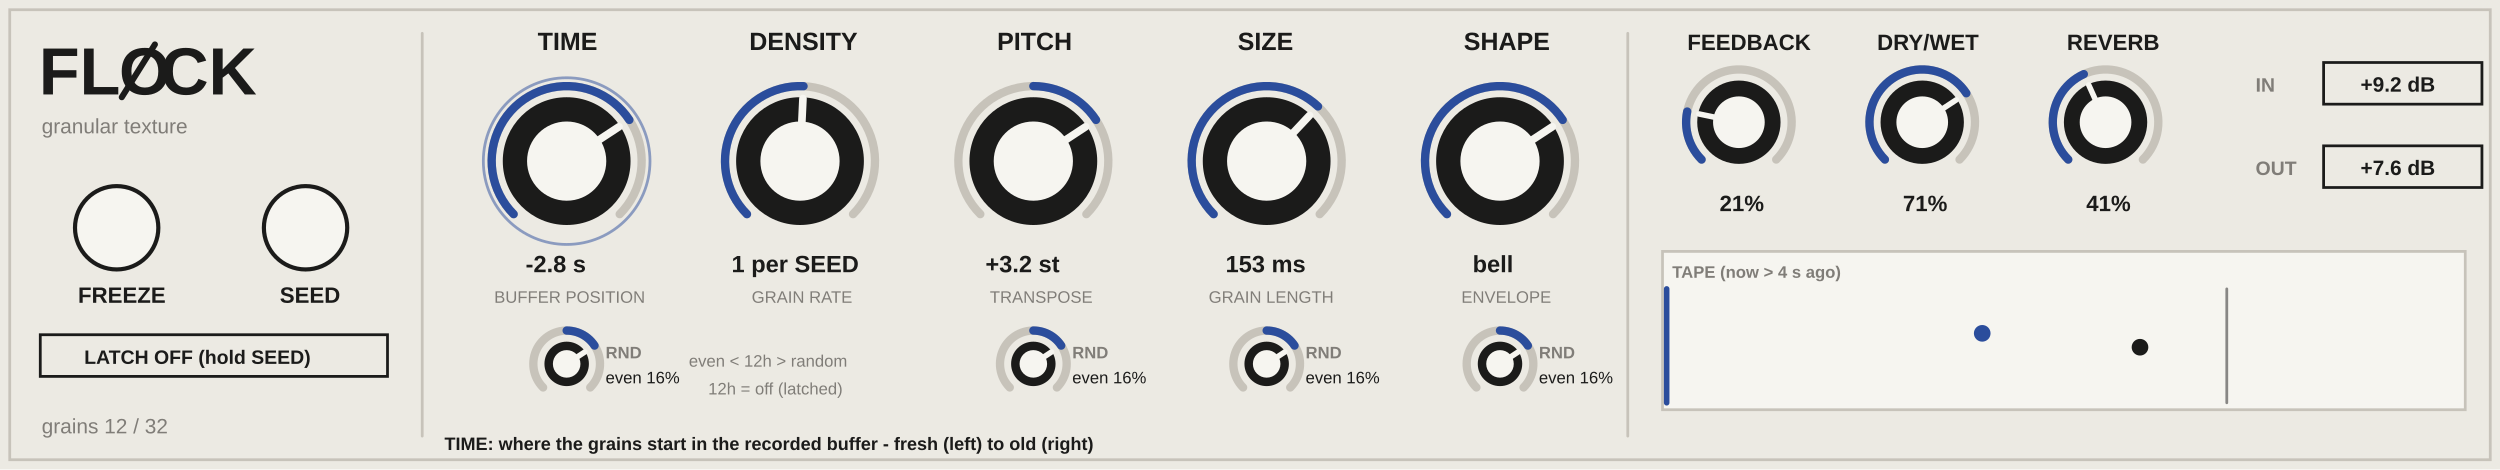
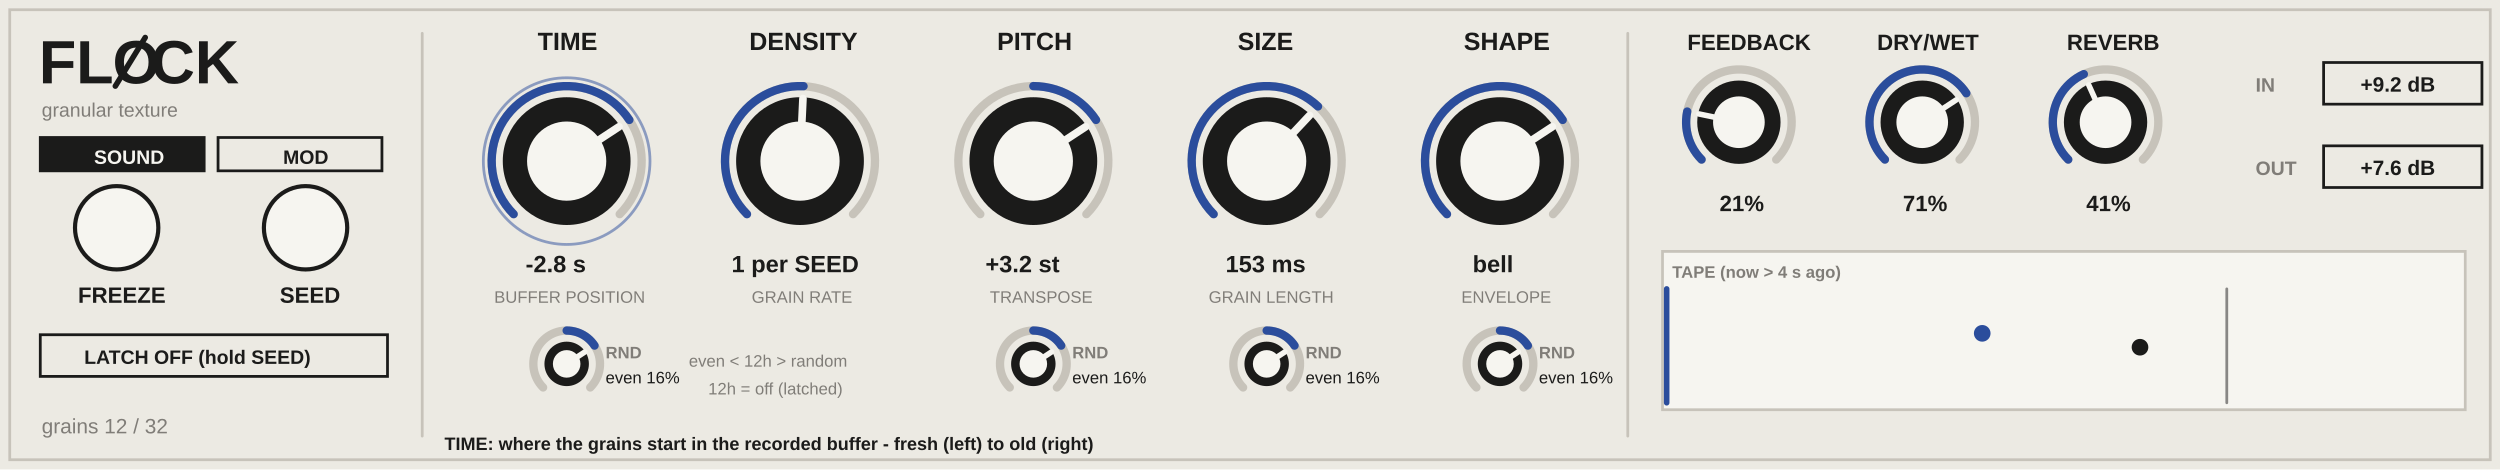
<svg xmlns="http://www.w3.org/2000/svg" width="900" height="169" viewBox="0 0 900 169">
  <path d="M0,0h900v169h-900Z" fill="rgba(236,234,227,1)" />
  <path d="M3.5,3.5h893v162h-893Z" fill="none" stroke="rgba(199,195,186,1)" stroke-width="1" stroke-linecap="round" />
-   <text x="14" y="34" font-family="Arial,Helvetica,sans-serif" font-size="24" font-weight="700" fill="rgba(27,27,26,1)">FL</text>
-   <text x="42.84" y="34" font-family="Arial,Helvetica,sans-serif" font-size="24" font-weight="700" fill="rgba(27,27,26,1)">O</text>
-   <path d="M43.84,35L55.76,16" fill="none" stroke="rgba(27,27,26,1)" stroke-width="2.182" stroke-linecap="round" />
-   <text x="57.76" y="34" font-family="Arial,Helvetica,sans-serif" font-size="24" font-weight="700" fill="rgba(27,27,26,1)">CK</text>
-   <text x="15" y="48" font-family="Arial,Helvetica,sans-serif" font-size="7.5" font-weight="400" fill="rgba(128,125,120,1)">granular texture</text>
+   <text x="14" y="30" font-family="Arial,Helvetica,sans-serif" font-size="22" font-weight="700" fill="rgba(27,27,26,1)">FL</text>
+   <text x="40.52" y="30" font-family="Arial,Helvetica,sans-serif" font-size="22" font-weight="700" fill="rgba(27,27,26,1)">O</text>
+   <path d="M41.52,31L52.28,13.5" fill="none" stroke="rgba(27,27,26,1)" stroke-width="2" stroke-linecap="round" />
+   <text x="54.28" y="30" font-family="Arial,Helvetica,sans-serif" font-size="22" font-weight="700" fill="rgba(27,27,26,1)">CK</text>
+   <text x="15" y="42" font-family="Arial,Helvetica,sans-serif" font-size="7" font-weight="400" fill="rgba(128,125,120,1)">granular texture</text>
+   <path d="M14,49h60v13h-60Z" fill="rgba(27,27,26,1)" />
+   <text x="33.85" y="59" font-family="Arial,Helvetica,sans-serif" font-size="7" font-weight="700" fill="rgba(246,245,240,1)">SOUND</text>
+   <path d="M78.5,49.5h59v12h-59Z" fill="none" stroke="rgba(27,27,26,1)" stroke-width="1" stroke-linecap="round" />
+   <text x="101.91" y="59" font-family="Arial,Helvetica,sans-serif" font-size="7" font-weight="700" fill="rgba(27,27,26,1)">MOD</text>
  <path d="M27,82a15,15 0 1,0 30,0a15,15 0 1,0 -30,0" fill="rgba(246,245,240,1)" />
  <path d="M27,82a15,15 0 1,0 30,0a15,15 0 1,0 -30,0" fill="none" stroke="rgba(27,27,26,1)" stroke-width="1.5" stroke-linecap="round" />
  <text x="28.08" y="109" font-family="Arial,Helvetica,sans-serif" font-size="8" font-weight="700" fill="rgba(27,27,26,1)">FREEZE</text>
  <path d="M95,82a15,15 0 1,0 30,0a15,15 0 1,0 -30,0" fill="rgba(246,245,240,1)" />
  <path d="M95,82a15,15 0 1,0 30,0a15,15 0 1,0 -30,0" fill="none" stroke="rgba(27,27,26,1)" stroke-width="1.5" stroke-linecap="round" />
  <text x="100.72" y="109" font-family="Arial,Helvetica,sans-serif" font-size="8" font-weight="700" fill="rgba(27,27,26,1)">SEED</text>
  <path d="M14.5,120.5h125v15h-125Z" fill="none" stroke="rgba(27,27,26,1)" stroke-width="1" stroke-linecap="round" />
  <text x="30.31" y="131" font-family="Arial,Helvetica,sans-serif" font-size="7" font-weight="700" fill="rgba(27,27,26,1)">LATCH  OFF  (hold SEED)</text>
  <text x="15" y="156" font-family="Arial,Helvetica,sans-serif" font-size="7.5" font-weight="400" fill="rgba(128,125,120,1)">grains 12 / 32</text>
  <path d="M152,12L152,157" fill="none" stroke="rgba(199,195,186,1)" stroke-width="1" stroke-linecap="round" />
  <text x="193.56" y="18" font-family="Arial,Helvetica,sans-serif" font-size="9" font-weight="700" fill="rgba(27,27,26,1)">TIME</text>
  <path d="M184.908,77.092L183.446,75.508L182.114,73.812L180.923,72.015L179.878,70.129L178.987,68.166L178.256,66.138L177.688,64.058L177.289,61.94L177.06,59.796L177.002,57.641L177.117,55.488L177.403,53.351L177.859,51.244L178.481,49.179L179.267,47.172L180.209,45.233L181.304,43.375L182.543,41.611L183.919,39.951L185.423,38.407L187.046,36.987L188.776,35.701L190.604,34.558L192.517,33.564L194.503,32.725L196.55,32.048L198.644,31.536L200.773,31.194L202.922,31.022L205.078,31.022L207.227,31.194L209.356,31.536L211.45,32.048L213.497,32.725L215.483,33.564L217.396,34.558L219.224,35.701L220.954,36.987L222.577,38.407L224.081,39.951L225.457,41.611L226.696,43.375L227.791,45.233L228.733,47.172L229.519,49.179L230.141,51.244L230.597,53.351L230.883,55.488L230.998,57.641L230.94,59.796L230.711,61.94L230.312,64.058L229.744,66.138L229.013,68.166L228.122,70.129L227.077,72.015L225.886,73.812L224.554,75.508L223.092,77.092" fill="none" stroke="rgba(199,195,186,1)" stroke-width="3" stroke-linecap="round" />
  <path d="M184.908,77.092L183.449,75.512L182.121,73.821L180.931,72.03L179.888,70.15L178.998,68.192L178.266,66.17L177.697,64.097L177.296,61.984L177.063,59.846L177.002,57.697L177.111,55.55L177.392,53.418L177.841,51.315L178.456,49.254L179.233,47.249L180.167,45.312L181.252,43.456L182.481,41.692L183.847,40.031L185.341,38.485L186.953,37.062L188.674,35.771L190.491,34.622L192.394,33.622L194.371,32.775L196.409,32.089L198.495,31.567L200.616,31.213L202.758,31.029L204.909,31.015L207.053,31.173L209.178,31.501L211.271,31.997L213.317,32.658L215.304,33.48L217.219,34.457L219.051,35.584L220.787,36.853L222.416,38.256L223.929,39.784L225.316,41.428L226.567,43.176" fill="none" stroke="rgba(43,77,156,1)" stroke-width="3" stroke-linecap="round" />
  <path d="M181,58a23,23 0 1,0 46,0a23,23 0 1,0 -46,0" fill="rgba(27,27,26,1)" />
  <path d="M189.74,58a14.26,14.26 0 1,0 28.52,0a14.26,14.26 0 1,0 -28.52,0" fill="rgba(246,245,240,1)" />
  <path d="M215.919,50.171L222.839,45.625" fill="none" stroke="rgba(246,245,240,1)" stroke-width="2.76" stroke-linecap="round" />
  <path d="M174,58a30,30 0 1,0 60,0a30,30 0 1,0 -60,0" fill="none" stroke="rgba(43,77,156,0.5)" stroke-width="1" stroke-linecap="round" />
  <text x="189.21" y="98" font-family="Arial,Helvetica,sans-serif" font-size="8.5" font-weight="700" fill="rgba(27,27,26,1)">-2.8 s</text>
  <text x="177.9" y="109" font-family="Arial,Helvetica,sans-serif" font-size="6" font-weight="400" fill="rgba(128,125,120,1)">BUFFER POSITION</text>
  <path d="M195.515,139.485L194.865,138.781L194.273,138.028L193.743,137.229L193.279,136.391L192.883,135.518L192.558,134.617L192.306,133.692L192.128,132.751L192.027,131.798L192.001,130.84L192.052,129.883L192.179,128.934L192.382,127.997L192.658,127.08L193.007,126.187L193.426,125.326L193.913,124.5L194.464,123.716L195.075,122.978L195.744,122.292L196.465,121.661L197.234,121.089L198.046,120.581L198.896,120.139L199.779,119.767L200.689,119.466L201.62,119.238L202.566,119.086L203.521,119.01L204.479,119.01L205.434,119.086L206.38,119.238L207.311,119.466L208.221,119.767L209.104,120.139L209.954,120.581L210.766,121.089L211.535,121.661L212.256,122.292L212.925,122.978L213.536,123.716L214.087,124.5L214.574,125.326L214.993,126.187L215.342,127.08L215.618,127.997L215.821,128.934L215.948,129.883L215.999,130.84L215.973,131.798L215.872,132.751L215.694,133.692L215.442,134.617L215.117,135.518L214.721,136.391L214.257,137.229L213.727,138.028L213.135,138.781L212.485,139.485" fill="none" stroke="rgba(199,195,186,1)" stroke-width="3" stroke-linecap="round" />
  <path d="M204,119L204.913,119.035L205.82,119.139L206.717,119.312L207.598,119.552L208.458,119.859L209.292,120.23L210.096,120.664L210.864,121.157L211.593,121.708L212.278,122.312L212.915,122.967L213.5,123.668L214.03,124.412" fill="none" stroke="rgba(43,77,156,1)" stroke-width="3" stroke-linecap="round" />
  <path d="M196,131a8,8 0 1,0 16,0a8,8 0 1,0 -16,0" fill="rgba(27,27,26,1)" />
  <path d="M199.04,131a4.96,4.96 0 1,0 9.92,0a4.96,4.96 0 1,0 -9.92,0" fill="rgba(246,245,240,1)" />
  <path d="M208.146,128.277L210.553,126.696" fill="none" stroke="rgba(246,245,240,1)" stroke-width="2" stroke-linecap="round" />
  <text x="218" y="129" font-family="Arial,Helvetica,sans-serif" font-size="6" font-weight="700" fill="rgba(128,125,120,1)">RND</text>
  <text x="218" y="138" font-family="Arial,Helvetica,sans-serif" font-size="6" font-weight="400" fill="rgba(27,27,26,1)">even 16%</text>
  <text x="269.73" y="18" font-family="Arial,Helvetica,sans-serif" font-size="9" font-weight="700" fill="rgba(27,27,26,1)">DENSITY</text>
  <path d="M268.908,77.092L267.446,75.508L266.114,73.812L264.923,72.015L263.878,70.129L262.987,68.166L262.256,66.138L261.688,64.058L261.289,61.94L261.06,59.796L261.002,57.641L261.117,55.488L261.403,53.351L261.859,51.244L262.481,49.179L263.267,47.172L264.209,45.233L265.304,43.375L266.543,41.611L267.919,39.951L269.423,38.407L271.046,36.987L272.776,35.701L274.604,34.558L276.517,33.564L278.503,32.725L280.55,32.048L282.644,31.536L284.773,31.194L286.922,31.022L289.078,31.022L291.227,31.194L293.356,31.536L295.45,32.048L297.497,32.725L299.483,33.564L301.396,34.558L303.224,35.701L304.954,36.987L306.577,38.407L308.081,39.951L309.457,41.611L310.696,43.375L311.791,45.233L312.733,47.172L313.519,49.179L314.141,51.244L314.597,53.351L314.883,55.488L314.998,57.641L314.94,59.796L314.711,61.94L314.312,64.058L313.744,66.138L313.013,68.166L312.122,70.129L311.077,72.015L309.886,73.812L308.554,75.508L307.092,77.092" fill="none" stroke="rgba(199,195,186,1)" stroke-width="3" stroke-linecap="round" />
  <path d="M268.908,77.092L267.487,75.556L266.189,73.914L265.022,72.177L263.993,70.355L263.108,68.459L262.373,66.499L261.791,64.489L261.368,62.44L261.104,60.364L261.001,58.274L261.061,56.182L261.283,54.101L261.665,52.043L262.206,50.022L262.901,48.048L263.747,46.134L264.739,44.291L265.871,42.531L267.135,40.863L268.525,39.299L270.032,37.847L271.647,36.516L273.36,35.314L275.161,34.248L277.039,33.325L278.983,32.55L280.981,31.928L283.021,31.463L285.092,31.157L287.179,31.012L289.272,31.03" fill="none" stroke="rgba(43,77,156,1)" stroke-width="3" stroke-linecap="round" />
  <path d="M265,58a23,23 0 1,0 46,0a23,23 0 1,0 -46,0" fill="rgba(27,27,26,1)" />
  <path d="M273.74,58a14.26,14.26 0 1,0 28.52,0a14.26,14.26 0 1,0 -28.52,0" fill="rgba(246,245,240,1)" />
  <path d="M288.672,43.756L289.062,35.485" fill="none" stroke="rgba(246,245,240,1)" stroke-width="2.76" stroke-linecap="round" />
  <text x="263.35" y="98" font-family="Arial,Helvetica,sans-serif" font-size="8.5" font-weight="700" fill="rgba(27,27,26,1)">1 per SEED</text>
  <text x="270.6" y="109" font-family="Arial,Helvetica,sans-serif" font-size="6" font-weight="400" fill="rgba(128,125,120,1)">GRAIN RATE</text>
  <text x="247.98" y="132" font-family="Arial,Helvetica,sans-serif" font-size="6" font-weight="400" fill="rgba(128,125,120,1)">even  &lt;  12h  &gt;  random</text>
  <text x="254.94" y="142" font-family="Arial,Helvetica,sans-serif" font-size="6" font-weight="400" fill="rgba(128,125,120,1)">12h = off (latched)</text>
  <text x="358.95" y="18" font-family="Arial,Helvetica,sans-serif" font-size="9" font-weight="700" fill="rgba(27,27,26,1)">PITCH</text>
  <path d="M352.908,77.092L351.446,75.508L350.114,73.812L348.923,72.015L347.878,70.129L346.987,68.166L346.256,66.138L345.688,64.058L345.289,61.94L345.06,59.796L345.002,57.641L345.117,55.488L345.403,53.351L345.859,51.244L346.481,49.179L347.267,47.172L348.209,45.233L349.304,43.375L350.543,41.611L351.919,39.951L353.423,38.407L355.046,36.987L356.776,35.701L358.604,34.558L360.517,33.564L362.503,32.725L364.55,32.048L366.644,31.536L368.773,31.194L370.922,31.022L373.078,31.022L375.227,31.194L377.356,31.536L379.45,32.048L381.497,32.725L383.483,33.564L385.396,34.558L387.224,35.701L388.954,36.987L390.577,38.407L392.081,39.951L393.457,41.611L394.696,43.375L395.791,45.233L396.733,47.172L397.519,49.179L398.141,51.244L398.597,53.351L398.883,55.488L398.998,57.641L398.94,59.796L398.711,61.94L398.312,64.058L397.744,66.138L397.013,68.166L396.122,70.129L395.077,72.015L393.886,73.812L392.554,75.508L391.092,77.092" fill="none" stroke="rgba(199,195,186,1)" stroke-width="3" stroke-linecap="round" />
  <path d="M372,31L374.053,31.078L376.095,31.312L378.113,31.701L380.095,32.242L382.03,32.932L383.908,33.768L385.716,34.743L387.445,35.854L389.084,37.093L390.625,38.452L392.058,39.925L393.374,41.503L394.567,43.176" fill="none" stroke="rgba(43,77,156,1)" stroke-width="3" stroke-linecap="round" />
  <path d="M349,58a23,23 0 1,0 46,0a23,23 0 1,0 -46,0" fill="rgba(27,27,26,1)" />
  <path d="M357.74,58a14.26,14.26 0 1,0 28.52,0a14.26,14.26 0 1,0 -28.52,0" fill="rgba(246,245,240,1)" />
  <path d="M383.919,50.171L390.839,45.625" fill="none" stroke="rgba(246,245,240,1)" stroke-width="2.76" stroke-linecap="round" />
  <text x="354.745" y="98" font-family="Arial,Helvetica,sans-serif" font-size="8.5" font-weight="700" fill="rgba(27,27,26,1)">+3.2 st</text>
  <text x="356.34" y="109" font-family="Arial,Helvetica,sans-serif" font-size="6" font-weight="400" fill="rgba(128,125,120,1)">TRANSPOSE</text>
  <path d="M363.515,139.485L362.865,138.781L362.273,138.028L361.743,137.229L361.279,136.391L360.883,135.518L360.558,134.617L360.306,133.692L360.128,132.751L360.027,131.798L360.001,130.84L360.052,129.883L360.179,128.934L360.382,127.997L360.658,127.08L361.007,126.187L361.426,125.326L361.913,124.5L362.464,123.716L363.075,122.978L363.744,122.292L364.465,121.661L365.234,121.089L366.046,120.581L366.896,120.139L367.779,119.767L368.689,119.466L369.62,119.238L370.566,119.086L371.521,119.01L372.479,119.01L373.434,119.086L374.38,119.238L375.311,119.466L376.221,119.767L377.104,120.139L377.954,120.581L378.766,121.089L379.535,121.661L380.256,122.292L380.925,122.978L381.536,123.716L382.087,124.5L382.574,125.326L382.993,126.187L383.342,127.08L383.618,127.997L383.821,128.934L383.948,129.883L383.999,130.84L383.973,131.798L383.872,132.751L383.694,133.692L383.442,134.617L383.117,135.518L382.721,136.391L382.257,137.229L381.727,138.028L381.135,138.781L380.485,139.485" fill="none" stroke="rgba(199,195,186,1)" stroke-width="3" stroke-linecap="round" />
  <path d="M372,119L372.913,119.035L373.82,119.139L374.717,119.312L375.598,119.552L376.458,119.859L377.292,120.23L378.096,120.664L378.864,121.157L379.593,121.708L380.278,122.312L380.915,122.967L381.5,123.668L382.03,124.412" fill="none" stroke="rgba(43,77,156,1)" stroke-width="3" stroke-linecap="round" />
  <path d="M364,131a8,8 0 1,0 16,0a8,8 0 1,0 -16,0" fill="rgba(27,27,26,1)" />
  <path d="M367.04,131a4.96,4.96 0 1,0 9.92,0a4.96,4.96 0 1,0 -9.92,0" fill="rgba(246,245,240,1)" />
  <path d="M376.146,128.277L378.553,126.696" fill="none" stroke="rgba(246,245,240,1)" stroke-width="2" stroke-linecap="round" />
  <text x="386" y="129" font-family="Arial,Helvetica,sans-serif" font-size="6" font-weight="700" fill="rgba(128,125,120,1)">RND</text>
  <text x="386" y="138" font-family="Arial,Helvetica,sans-serif" font-size="6" font-weight="400" fill="rgba(27,27,26,1)">even 16%</text>
  <text x="445.56" y="18" font-family="Arial,Helvetica,sans-serif" font-size="9" font-weight="700" fill="rgba(27,27,26,1)">SIZE</text>
  <path d="M436.908,77.092L435.446,75.508L434.114,73.812L432.923,72.015L431.878,70.129L430.987,68.166L430.256,66.138L429.688,64.058L429.289,61.94L429.06,59.796L429.002,57.641L429.117,55.488L429.403,53.351L429.859,51.244L430.481,49.179L431.267,47.172L432.209,45.233L433.304,43.375L434.543,41.611L435.919,39.951L437.423,38.407L439.046,36.987L440.776,35.701L442.604,34.558L444.517,33.564L446.503,32.725L448.55,32.048L450.644,31.536L452.773,31.194L454.922,31.022L457.078,31.022L459.227,31.194L461.356,31.536L463.45,32.048L465.497,32.725L467.483,33.564L469.396,34.558L471.224,35.701L472.954,36.987L474.577,38.407L476.081,39.951L477.457,41.611L478.696,43.375L479.791,45.233L480.733,47.172L481.519,49.179L482.141,51.244L482.597,53.351L482.883,55.488L482.998,57.641L482.94,59.796L482.711,61.94L482.312,64.058L481.744,66.138L481.013,68.166L480.122,70.129L479.077,72.015L477.886,73.812L476.554,75.508L475.092,77.092" fill="none" stroke="rgba(199,195,186,1)" stroke-width="3" stroke-linecap="round" />
  <path d="M436.908,77.092L435.448,75.51L434.118,73.817L432.928,72.024L431.884,70.141L430.993,68.182L430.262,66.157L429.694,64.081L429.293,61.966L429.062,59.826L429.002,57.674L429.114,55.524L429.396,53.39L429.848,51.285L430.466,49.223L431.247,47.217L432.184,45.279L433.273,43.423L434.507,41.659L435.877,39.998L437.375,38.452L438.991,37.031L440.716,35.742L442.538,34.596L444.445,33.598L446.426,32.755L448.467,32.072L450.557,31.554L452.681,31.205L454.826,31.026L456.979,31.018L459.125,31.181L461.251,31.516L463.345,32.018L465.391,32.686L467.378,33.514L469.292,34.499L471.122,35.632L472.856,36.908L474.483,38.318" fill="none" stroke="rgba(43,77,156,1)" stroke-width="3" stroke-linecap="round" />
  <path d="M433,58a23,23 0 1,0 46,0a23,23 0 1,0 -46,0" fill="rgba(27,27,26,1)" />
  <path d="M441.74,58a14.26,14.26 0 1,0 28.52,0a14.26,14.26 0 1,0 -28.52,0" fill="rgba(246,245,240,1)" />
  <path d="M465.762,47.605L471.43,41.569" fill="none" stroke="rgba(246,245,240,1)" stroke-width="2.76" stroke-linecap="round" />
  <text x="441.21" y="98" font-family="Arial,Helvetica,sans-serif" font-size="8.5" font-weight="700" fill="rgba(27,27,26,1)">153 ms</text>
  <text x="435.12" y="109" font-family="Arial,Helvetica,sans-serif" font-size="6" font-weight="400" fill="rgba(128,125,120,1)">GRAIN LENGTH</text>
  <path d="M447.515,139.485L446.865,138.781L446.273,138.028L445.743,137.229L445.279,136.391L444.883,135.518L444.558,134.617L444.306,133.692L444.128,132.751L444.027,131.798L444.001,130.84L444.052,129.883L444.179,128.934L444.382,127.997L444.658,127.08L445.007,126.187L445.426,125.326L445.913,124.5L446.464,123.716L447.075,122.978L447.744,122.292L448.465,121.661L449.234,121.089L450.046,120.581L450.896,120.139L451.779,119.767L452.689,119.466L453.62,119.238L454.566,119.086L455.521,119.01L456.479,119.01L457.434,119.086L458.38,119.238L459.311,119.466L460.221,119.767L461.104,120.139L461.954,120.581L462.766,121.089L463.535,121.661L464.256,122.292L464.925,122.978L465.536,123.716L466.087,124.5L466.574,125.326L466.993,126.187L467.342,127.08L467.618,127.997L467.821,128.934L467.948,129.883L467.999,130.84L467.973,131.798L467.872,132.751L467.694,133.692L467.442,134.617L467.117,135.518L466.721,136.391L466.257,137.229L465.727,138.028L465.135,138.781L464.485,139.485" fill="none" stroke="rgba(199,195,186,1)" stroke-width="3" stroke-linecap="round" />
  <path d="M456,119L456.913,119.035L457.82,119.139L458.717,119.312L459.598,119.552L460.458,119.859L461.292,120.23L462.096,120.664L462.864,121.157L463.593,121.708L464.278,122.312L464.915,122.967L465.5,123.668L466.03,124.412" fill="none" stroke="rgba(43,77,156,1)" stroke-width="3" stroke-linecap="round" />
  <path d="M448,131a8,8 0 1,0 16,0a8,8 0 1,0 -16,0" fill="rgba(27,27,26,1)" />
  <path d="M451.04,131a4.96,4.96 0 1,0 9.92,0a4.96,4.96 0 1,0 -9.92,0" fill="rgba(246,245,240,1)" />
  <path d="M460.146,128.277L462.553,126.696" fill="none" stroke="rgba(246,245,240,1)" stroke-width="2" stroke-linecap="round" />
  <text x="470" y="129" font-family="Arial,Helvetica,sans-serif" font-size="6" font-weight="700" fill="rgba(128,125,120,1)">RND</text>
  <text x="470" y="138" font-family="Arial,Helvetica,sans-serif" font-size="6" font-weight="400" fill="rgba(27,27,26,1)">even 16%</text>
  <text x="526.95" y="18" font-family="Arial,Helvetica,sans-serif" font-size="9" font-weight="700" fill="rgba(27,27,26,1)">SHAPE</text>
  <path d="M520.908,77.092L519.446,75.508L518.114,73.812L516.923,72.015L515.878,70.129L514.987,68.166L514.256,66.138L513.688,64.058L513.289,61.94L513.06,59.796L513.002,57.641L513.117,55.488L513.403,53.351L513.859,51.244L514.481,49.179L515.267,47.172L516.209,45.233L517.304,43.375L518.543,41.611L519.919,39.951L521.423,38.407L523.046,36.987L524.776,35.701L526.604,34.558L528.517,33.564L530.503,32.725L532.55,32.048L534.644,31.536L536.773,31.194L538.922,31.022L541.078,31.022L543.227,31.194L545.356,31.536L547.45,32.048L549.497,32.725L551.483,33.564L553.396,34.558L555.224,35.701L556.954,36.987L558.577,38.407L560.081,39.951L561.457,41.611L562.696,43.375L563.791,45.233L564.733,47.172L565.519,49.179L566.141,51.244L566.597,53.351L566.883,55.488L566.998,57.641L566.94,59.796L566.711,61.94L566.312,64.058L565.744,66.138L565.013,68.166L564.122,70.129L563.077,72.015L561.886,73.812L560.554,75.508L559.092,77.092" fill="none" stroke="rgba(199,195,186,1)" stroke-width="3" stroke-linecap="round" />
  <path d="M520.908,77.092L519.449,75.512L518.121,73.821L516.931,72.03L515.888,70.15L514.998,68.192L514.266,66.17L513.697,64.097L513.296,61.984L513.063,59.846L513.002,57.697L513.111,55.55L513.392,53.418L513.841,51.315L514.456,49.254L515.233,47.249L516.167,45.312L517.252,43.456L518.481,41.692L519.847,40.031L521.341,38.485L522.953,37.062L524.674,35.771L526.491,34.622L528.394,33.622L530.371,32.775L532.409,32.089L534.495,31.567L536.616,31.213L538.758,31.029L540.909,31.015L543.053,31.173L545.178,31.501L547.271,31.997L549.317,32.658L551.304,33.48L553.219,34.457L555.051,35.584L556.787,36.853L558.416,38.256L559.929,39.784L561.316,41.428L562.567,43.176" fill="none" stroke="rgba(43,77,156,1)" stroke-width="3" stroke-linecap="round" />
  <path d="M517,58a23,23 0 1,0 46,0a23,23 0 1,0 -46,0" fill="rgba(27,27,26,1)" />
  <path d="M525.74,58a14.26,14.26 0 1,0 28.52,0a14.26,14.26 0 1,0 -28.52,0" fill="rgba(246,245,240,1)" />
  <path d="M551.919,50.171L558.839,45.625" fill="none" stroke="rgba(246,245,240,1)" stroke-width="2.76" stroke-linecap="round" />
  <text x="530.14" y="98" font-family="Arial,Helvetica,sans-serif" font-size="8.5" font-weight="700" fill="rgba(27,27,26,1)">bell</text>
  <text x="526.08" y="109" font-family="Arial,Helvetica,sans-serif" font-size="6" font-weight="400" fill="rgba(128,125,120,1)">ENVELOPE</text>
  <path d="M531.515,139.485L530.865,138.781L530.273,138.028L529.743,137.229L529.279,136.391L528.883,135.518L528.558,134.617L528.306,133.692L528.128,132.751L528.027,131.798L528.001,130.84L528.052,129.883L528.179,128.934L528.382,127.997L528.658,127.08L529.007,126.187L529.426,125.326L529.913,124.5L530.464,123.716L531.075,122.978L531.744,122.292L532.465,121.661L533.234,121.089L534.046,120.581L534.896,120.139L535.779,119.767L536.689,119.466L537.62,119.238L538.566,119.086L539.521,119.01L540.479,119.01L541.434,119.086L542.38,119.238L543.311,119.466L544.221,119.767L545.104,120.139L545.954,120.581L546.766,121.089L547.535,121.661L548.256,122.292L548.925,122.978L549.536,123.716L550.087,124.5L550.574,125.326L550.993,126.187L551.342,127.08L551.618,127.997L551.821,128.934L551.948,129.883L551.999,130.84L551.973,131.798L551.872,132.751L551.694,133.692L551.442,134.617L551.117,135.518L550.721,136.391L550.257,137.229L549.727,138.028L549.135,138.781L548.485,139.485" fill="none" stroke="rgba(199,195,186,1)" stroke-width="3" stroke-linecap="round" />
  <path d="M540,119L540.913,119.035L541.82,119.139L542.717,119.312L543.598,119.552L544.458,119.859L545.292,120.23L546.096,120.664L546.864,121.157L547.593,121.708L548.278,122.312L548.915,122.967L549.5,123.668L550.03,124.412" fill="none" stroke="rgba(43,77,156,1)" stroke-width="3" stroke-linecap="round" />
  <path d="M532,131a8,8 0 1,0 16,0a8,8 0 1,0 -16,0" fill="rgba(27,27,26,1)" />
  <path d="M535.04,131a4.96,4.96 0 1,0 9.92,0a4.96,4.96 0 1,0 -9.92,0" fill="rgba(246,245,240,1)" />
  <path d="M544.146,128.277L546.553,126.696" fill="none" stroke="rgba(246,245,240,1)" stroke-width="2" stroke-linecap="round" />
  <text x="554" y="129" font-family="Arial,Helvetica,sans-serif" font-size="6" font-weight="700" fill="rgba(128,125,120,1)">RND</text>
  <text x="554" y="138" font-family="Arial,Helvetica,sans-serif" font-size="6" font-weight="400" fill="rgba(27,27,26,1)">even 16%</text>
  <path d="M586,12L586,157" fill="none" stroke="rgba(199,195,186,1)" stroke-width="1" stroke-linecap="round" />
  <text x="607.44" y="18" font-family="Arial,Helvetica,sans-serif" font-size="8" font-weight="700" fill="rgba(27,27,26,1)">FEEDBACK</text>
  <path d="M612.565,57.435L611.536,56.32L610.599,55.127L609.76,53.863L609.025,52.536L608.398,51.154L607.884,49.727L607.484,48.263L607.203,46.772L607.042,45.264L607.002,43.747L607.082,42.232L607.284,40.728L607.604,39.246L608.042,37.793L608.595,36.38L609.258,35.016L610.029,33.708L610.901,32.467L611.869,31.299L612.927,30.212L614.069,29.213L615.287,28.308L616.573,27.504L617.919,26.804L619.317,26.214L620.757,25.738L622.231,25.378L623.729,25.136L625.241,25.015L626.759,25.015L628.271,25.136L629.769,25.378L631.243,25.738L632.683,26.214L634.081,26.804L635.427,27.504L636.713,28.308L637.931,29.213L639.073,30.212L640.131,31.299L641.099,32.467L641.971,33.708L642.742,35.016L643.405,36.38L643.958,37.793L644.396,39.246L644.716,40.728L644.918,42.232L644.998,43.747L644.958,45.264L644.797,46.772L644.516,48.263L644.116,49.727L643.602,51.154L642.975,52.536L642.24,53.863L641.401,55.127L640.464,56.32L639.435,57.435" fill="none" stroke="rgba(199,195,186,1)" stroke-width="3" stroke-linecap="round" />
  <path d="M612.565,57.435L611.582,56.374L610.683,55.242L609.872,54.045L609.155,52.789L608.535,51.483L608.017,50.133L607.603,48.747L607.295,47.334L607.095,45.902L607.006,44.459L607.026,43.013L607.156,41.573L607.395,40.147" fill="none" stroke="rgba(43,77,156,1)" stroke-width="3" stroke-linecap="round" />
  <path d="M611,44a15,15 0 1,0 30,0a15,15 0 1,0 -30,0" fill="rgba(27,27,26,1)" />
  <path d="M616.7,44a9.3,9.3 0 1,0 18.6,0a9.3,9.3 0 1,0 -18.6,0" fill="rgba(246,245,240,1)" />
  <path d="M616.893,42.114L611.605,41.019" fill="none" stroke="rgba(246,245,240,1)" stroke-width="2" stroke-linecap="round" />
  <text x="619.04" y="76" font-family="Arial,Helvetica,sans-serif" font-size="8" font-weight="700" fill="rgba(27,27,26,1)">21%</text>
  <text x="675.76" y="18" font-family="Arial,Helvetica,sans-serif" font-size="8" font-weight="700" fill="rgba(27,27,26,1)">DRY/WET</text>
  <path d="M678.565,57.435L677.536,56.32L676.599,55.127L675.76,53.863L675.025,52.536L674.398,51.154L673.884,49.727L673.484,48.263L673.203,46.772L673.042,45.264L673.002,43.747L673.082,42.232L673.284,40.728L673.604,39.246L674.042,37.793L674.595,36.38L675.258,35.016L676.029,33.708L676.901,32.467L677.869,31.299L678.927,30.212L680.069,29.213L681.287,28.308L682.573,27.504L683.919,26.804L685.317,26.214L686.757,25.738L688.231,25.378L689.729,25.136L691.241,25.015L692.759,25.015L694.271,25.136L695.769,25.378L697.243,25.738L698.683,26.214L700.081,26.804L701.427,27.504L702.713,28.308L703.931,29.213L705.073,30.212L706.131,31.299L707.099,32.467L707.971,33.708L708.742,35.016L709.405,36.38L709.958,37.793L710.396,39.246L710.716,40.728L710.918,42.232L710.998,43.747L710.958,45.264L710.797,46.772L710.516,48.263L710.116,49.727L709.602,51.154L708.975,52.536L708.24,53.863L707.401,55.127L706.464,56.32L705.435,57.435" fill="none" stroke="rgba(199,195,186,1)" stroke-width="3" stroke-linecap="round" />
  <path d="M678.565,57.435L677.538,56.323L676.604,55.133L675.767,53.873L675.032,52.55L674.406,51.172L673.891,49.75L673.491,48.29L673.208,46.804L673.044,45.299L673.001,43.787L673.078,42.276L673.276,40.775L673.592,39.296L674.024,37.846L674.571,36.435L675.228,35.072L675.992,33.765L676.857,32.524L677.819,31.355L678.87,30.267L680.004,29.266L681.215,28.358L682.494,27.549L683.833,26.845L685.224,26.249L686.658,25.766L688.126,25.399L689.619,25.15L691.126,25.02L692.639,25.011L694.149,25.122L695.644,25.353L697.116,25.702L698.556,26.167L699.955,26.745L701.302,27.433L702.591,28.226L703.813,29.119L704.96,30.106L706.024,31.181L707,32.338L707.88,33.569" fill="none" stroke="rgba(43,77,156,1)" stroke-width="3" stroke-linecap="round" />
  <path d="M677,44a15,15 0 1,0 30,0a15,15 0 1,0 -30,0" fill="rgba(27,27,26,1)" />
  <path d="M682.7,44a9.3,9.3 0 1,0 18.6,0a9.3,9.3 0 1,0 -18.6,0" fill="rgba(246,245,240,1)" />
  <path d="M699.773,38.894L704.286,35.929" fill="none" stroke="rgba(246,245,240,1)" stroke-width="2" stroke-linecap="round" />
  <text x="685.04" y="76" font-family="Arial,Helvetica,sans-serif" font-size="8" font-weight="700" fill="rgba(27,27,26,1)">71%</text>
  <text x="744.08" y="18" font-family="Arial,Helvetica,sans-serif" font-size="8" font-weight="700" fill="rgba(27,27,26,1)">REVERB</text>
  <path d="M744.565,57.435L743.536,56.32L742.599,55.127L741.76,53.863L741.025,52.536L740.398,51.154L739.884,49.727L739.484,48.263L739.203,46.772L739.042,45.264L739.002,43.747L739.082,42.232L739.284,40.728L739.604,39.246L740.042,37.793L740.595,36.38L741.258,35.016L742.029,33.708L742.901,32.467L743.869,31.299L744.927,30.212L746.069,29.213L747.287,28.308L748.573,27.504L749.919,26.804L751.317,26.214L752.757,25.738L754.231,25.378L755.729,25.136L757.241,25.015L758.759,25.015L760.271,25.136L761.769,25.378L763.243,25.738L764.683,26.214L766.081,26.804L767.427,27.504L768.713,28.308L769.931,29.213L771.073,30.212L772.131,31.299L773.099,32.467L773.971,33.708L774.742,35.016L775.405,36.38L775.958,37.793L776.396,39.246L776.716,40.728L776.918,42.232L776.998,43.747L776.958,45.264L776.797,46.772L776.516,48.263L776.116,49.727L775.602,51.154L774.975,52.536L774.24,53.863L773.401,55.127L772.464,56.32L771.435,57.435" fill="none" stroke="rgba(199,195,186,1)" stroke-width="3" stroke-linecap="round" />
  <path d="M744.565,57.435L743.568,56.358L742.657,55.207L741.837,53.988L741.114,52.711L740.492,51.381L739.975,50.007L739.565,48.598L739.265,47.161L739.077,45.705L739.002,44.239L739.04,42.771L739.191,41.311L739.455,39.867L739.829,38.447L740.312,37.061L740.901,35.716L741.591,34.421L742.38,33.183L743.262,32.009L744.232,30.907L745.284,29.883L746.411,28.943L747.609,28.093L748.868,27.339L750.181,26.683" fill="none" stroke="rgba(43,77,156,1)" stroke-width="3" stroke-linecap="round" />
  <path d="M743,44a15,15 0 1,0 30,0a15,15 0 1,0 -30,0" fill="rgba(27,27,26,1)" />
  <path d="M748.7,44a9.3,9.3 0 1,0 18.6,0a9.3,9.3 0 1,0 -18.6,0" fill="rgba(246,245,240,1)" />
  <path d="M754.173,35.524L751.951,30.602" fill="none" stroke="rgba(246,245,240,1)" stroke-width="2" stroke-linecap="round" />
  <text x="751.04" y="76" font-family="Arial,Helvetica,sans-serif" font-size="8" font-weight="700" fill="rgba(27,27,26,1)">41%</text>
  <text x="812" y="33" font-family="Arial,Helvetica,sans-serif" font-size="7" font-weight="700" fill="rgba(128,125,120,1)">IN</text>
  <path d="M836.5,22.5h57v15h-57Z" fill="none" stroke="rgba(27,27,26,1)" stroke-width="1" stroke-linecap="round" />
  <text x="849.775" y="33" font-family="Arial,Helvetica,sans-serif" font-size="7.5" font-weight="700" fill="rgba(27,27,26,1)">+9.2 dB</text>
  <text x="812" y="63" font-family="Arial,Helvetica,sans-serif" font-size="7" font-weight="700" fill="rgba(128,125,120,1)">OUT</text>
  <path d="M836.5,52.5h57v15h-57Z" fill="none" stroke="rgba(27,27,26,1)" stroke-width="1" stroke-linecap="round" />
  <text x="849.775" y="63" font-family="Arial,Helvetica,sans-serif" font-size="7.5" font-weight="700" fill="rgba(27,27,26,1)">+7.6 dB</text>
  <path d="M598,90h290v58h-290Z" fill="rgba(246,245,240,1)" />
  <path d="M598.5,90.5h289v57h-289Z" fill="none" stroke="rgba(199,195,186,1)" stroke-width="1" stroke-linecap="round" />
  <text x="602" y="100" font-family="Arial,Helvetica,sans-serif" font-size="6" font-weight="700" fill="rgba(128,125,120,1)">TAPE  (now  &gt;  4 s ago)</text>
  <path d="M600,104L600,145" fill="none" stroke="rgba(43,77,156,1)" stroke-width="2" stroke-linecap="round" />
  <path d="M801.64,104L801.64,145" fill="none" stroke="rgba(27,27,26,0.5)" stroke-width="1" stroke-linecap="round" />
  <path d="M710.6,120a3,3 0 1,0 6,0a3,3 0 1,0 -6,0" fill="rgba(43,77,156,1)" />
  <path d="M767.4,125a3,3 0 1,0 6,0a3,3 0 1,0 -6,0" fill="rgba(27,27,26,1)" />
  <text x="160" y="162" font-family="Arial,Helvetica,sans-serif" font-size="6.5" font-weight="700" fill="rgba(27,27,26,1)">TIME: where the grains start in the recorded buffer - fresh (left) to old (right)</text>
</svg>
